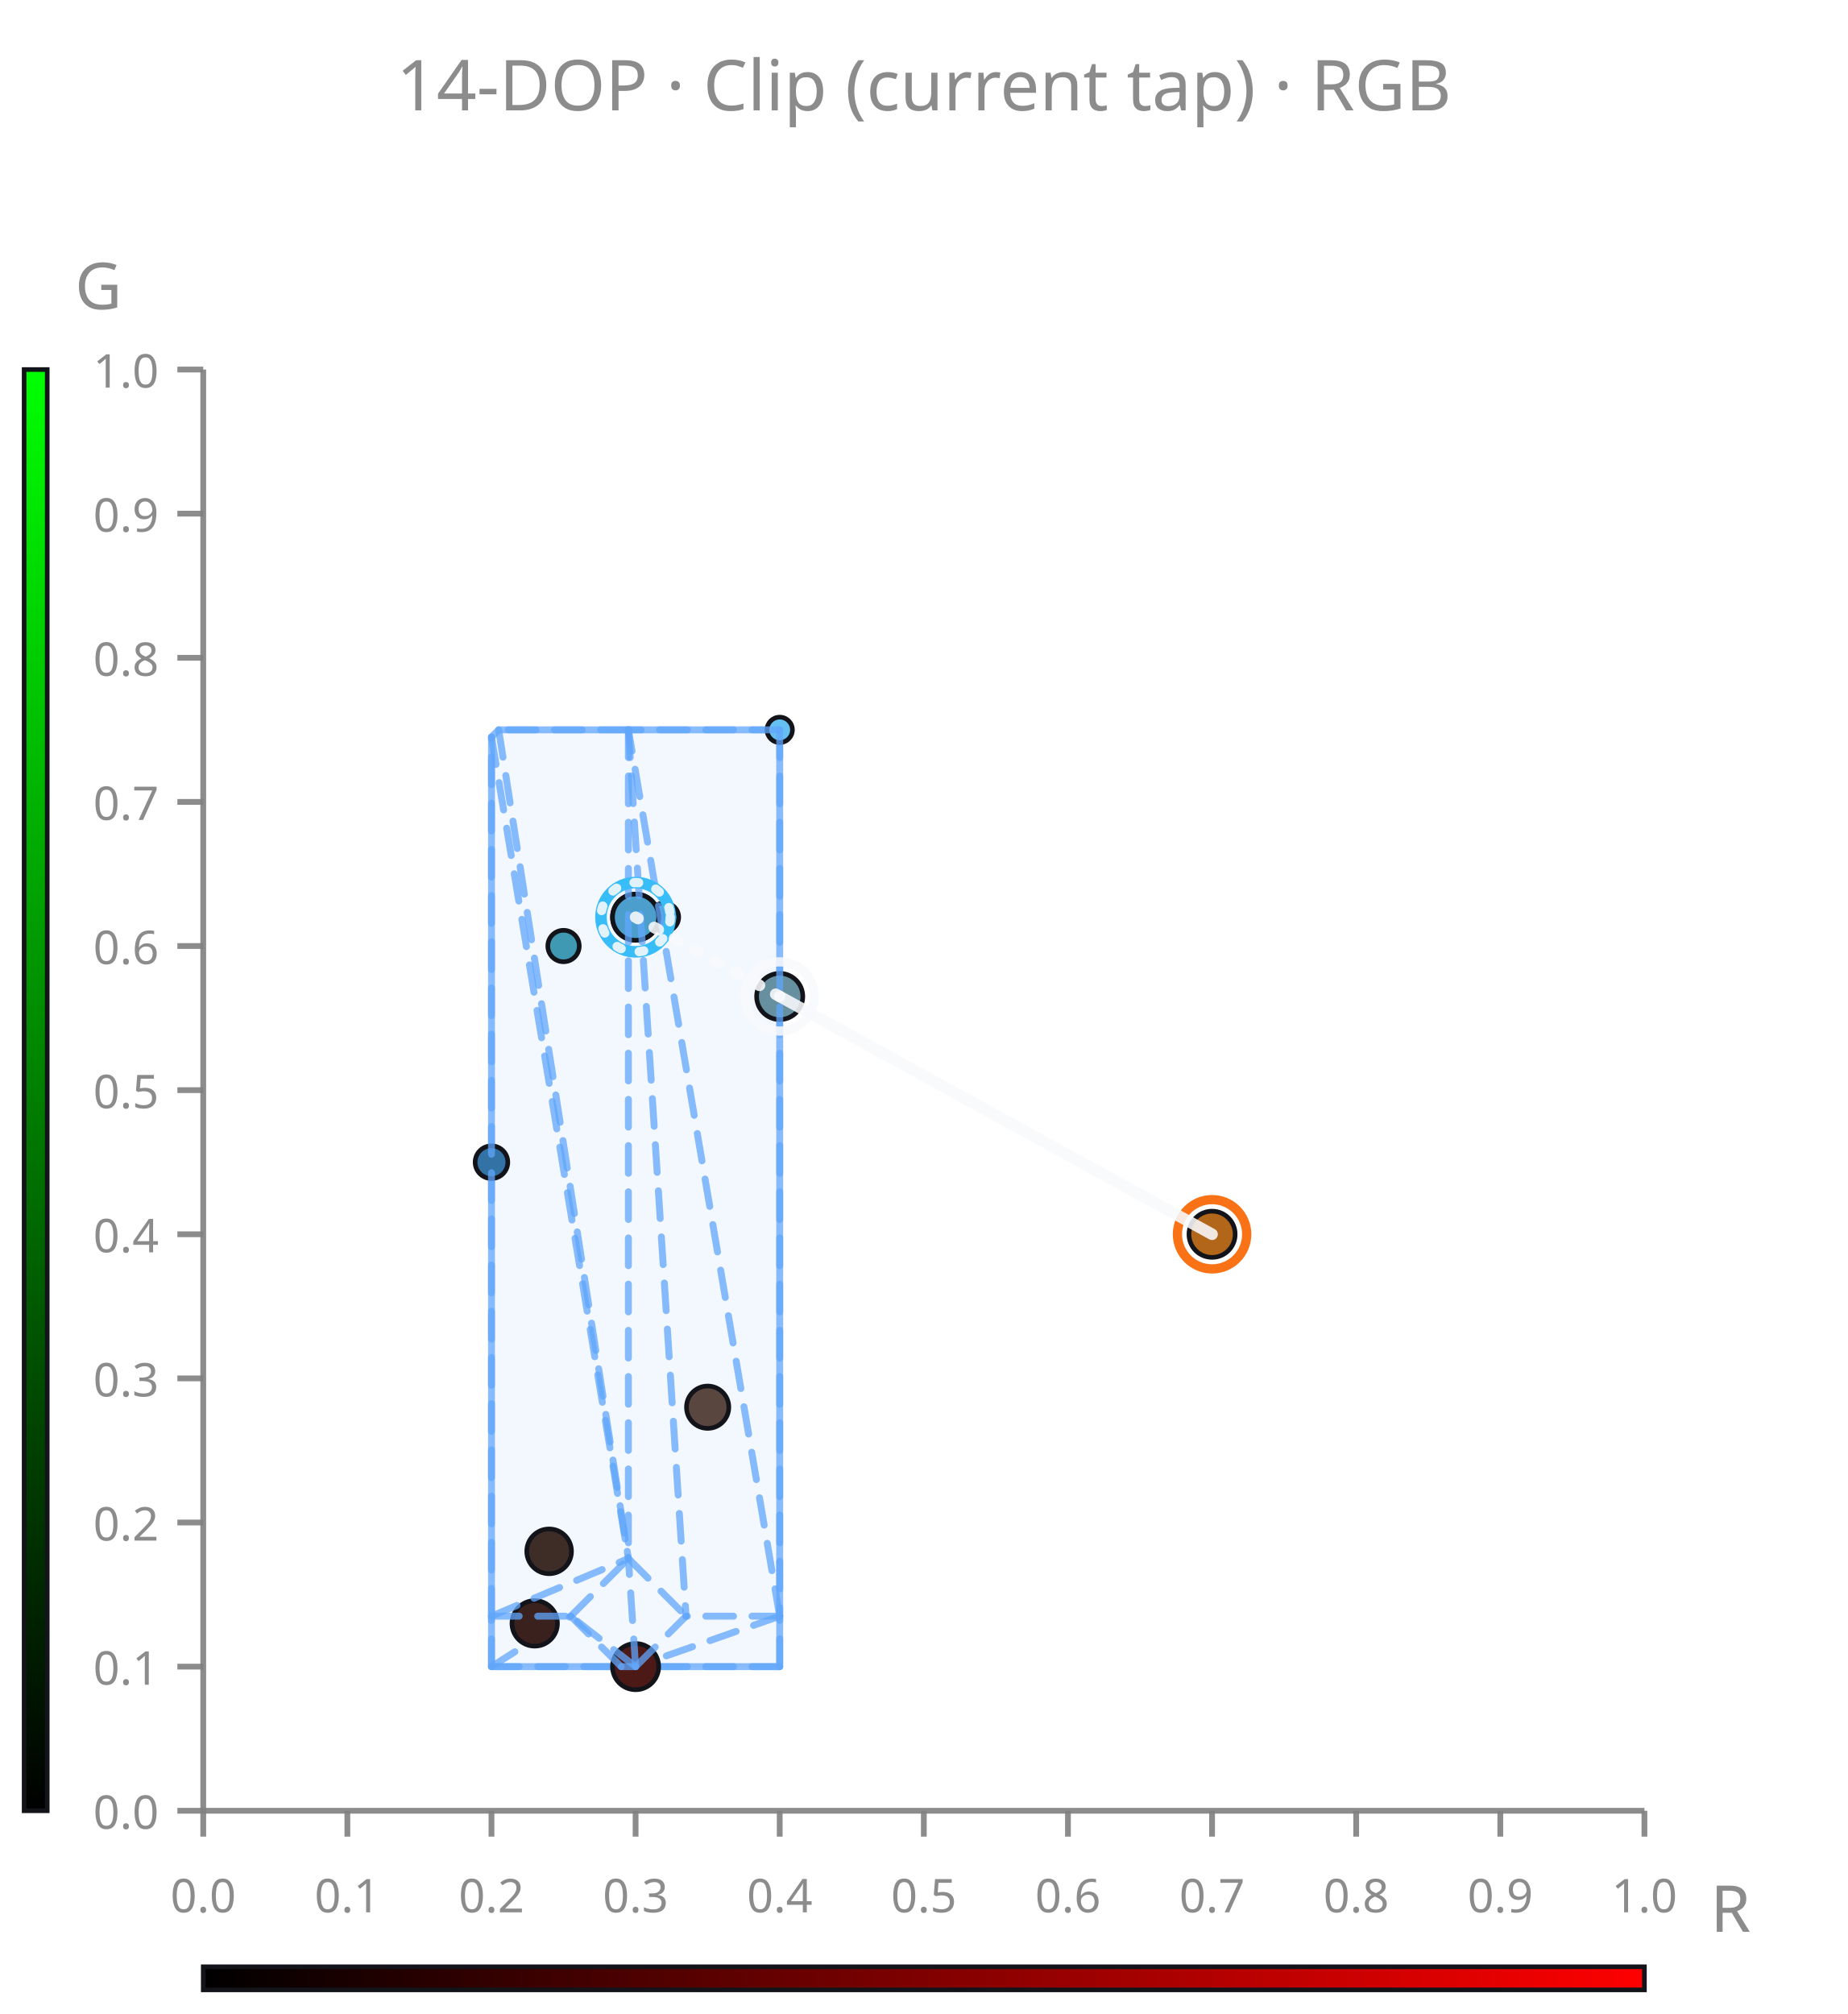
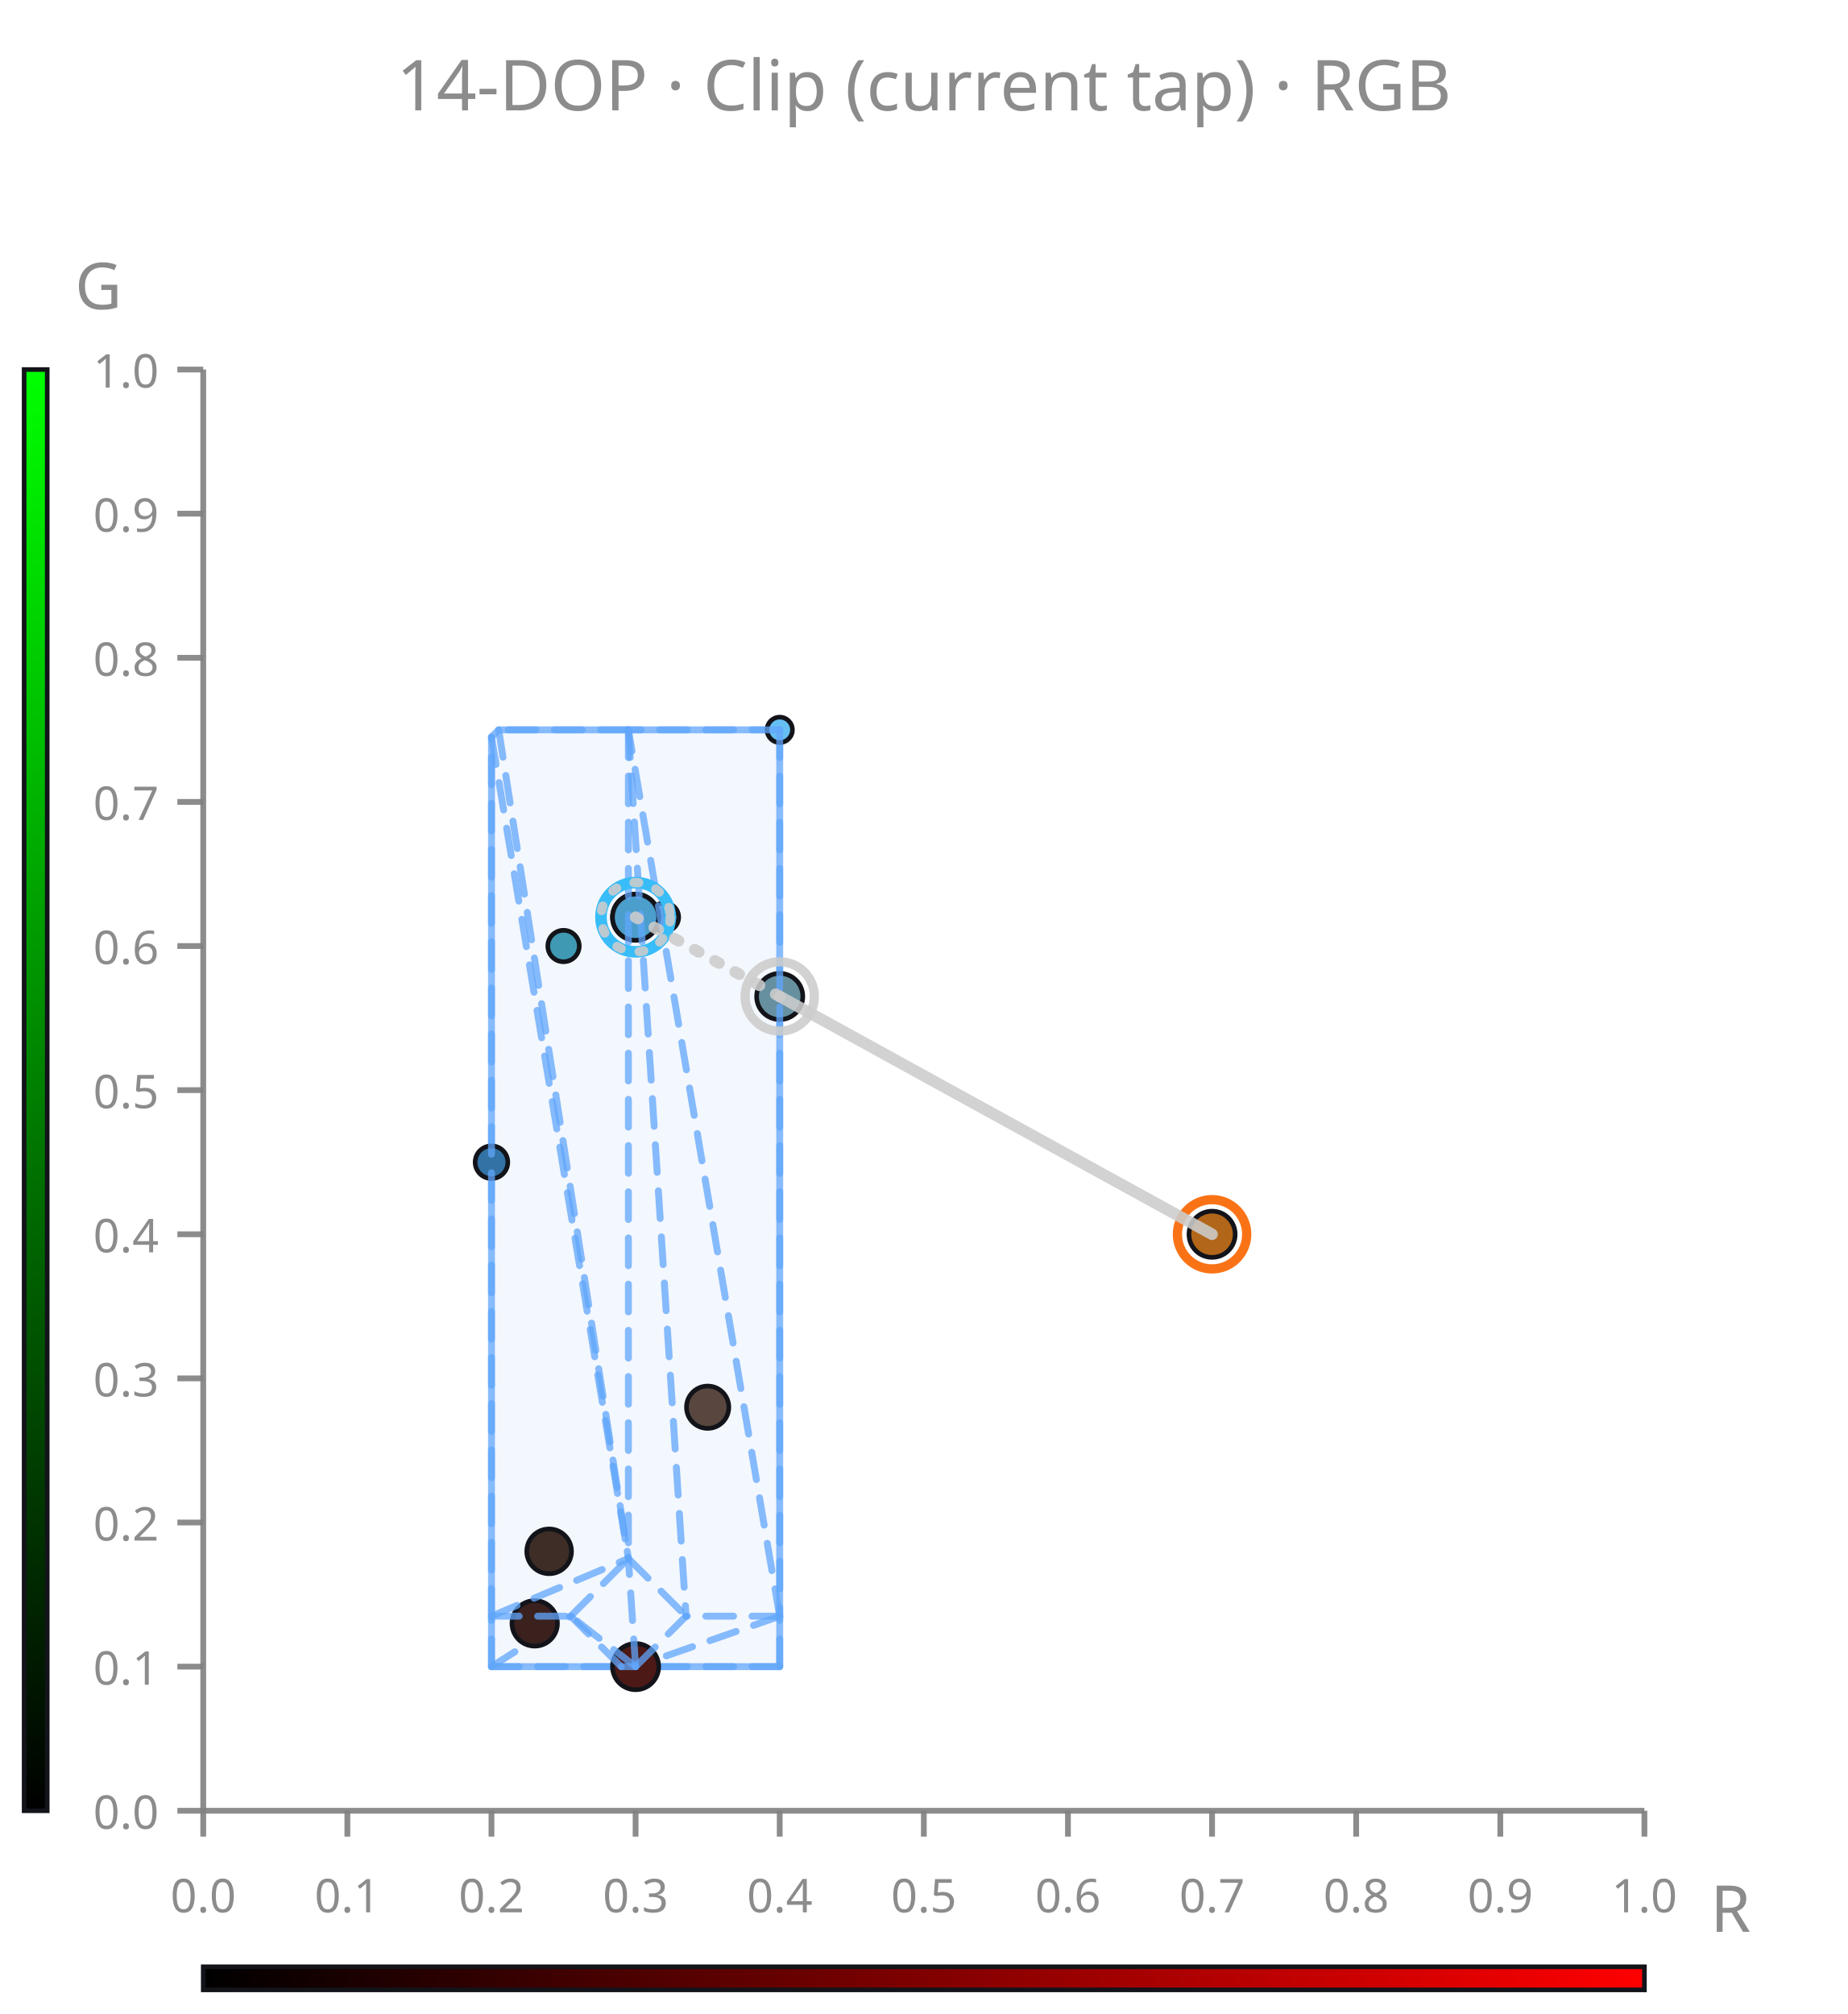
<svg xmlns="http://www.w3.org/2000/svg" baseProfile="full" height="436.0px" version="1.1" viewBox="0,0,400.0,436.0" width="400.0px">
  <defs>
    <linearGradient gradientUnits="userSpaceOnUse" id="plotGradY_2_1_4" x1="7.724" x2="7.724" y1="80" y2="392.0">
      <stop offset="0" stop-color="rgb(0,255,0)" />
      <stop offset="1" stop-color="rgb(0,0,0)" />
    </linearGradient>
    <linearGradient gradientUnits="userSpaceOnUse" id="plotGradX_2_1_4" x1="44.0" x2="356" y1="428.276" y2="428.276">
      <stop offset="0" stop-color="rgb(0,0,0)" />
      <stop offset="1" stop-color="rgb(255,0,0)" />
    </linearGradient>
  </defs>
  <g class="layer_bg" />
  <g class="layer_boundary">
    <polygon fill="rgba(59,130,246,0.06)" points="106.4,360.8 168.8,360.8 168.8,158 107.96,158 106.4,159.56" stroke="rgba(96,165,250,0.75)" stroke-linejoin="round" stroke-width="1.5" />
  </g>
  <g class="layer_axes">
    <line fill="none" stroke="rgba(128,128,128,0.9)" stroke-width="1.25" x1="44.0" x2="356" y1="392.0" y2="392.0" />
    <line fill="none" stroke="rgba(128,128,128,0.9)" stroke-width="1.25" x1="44.0" x2="44.0" y1="392.0" y2="80" />
    <line fill="none" stroke="rgba(128,128,128,0.9)" stroke-width="1.25" x1="44.0" x2="44.0" y1="392.0" y2="397.6" />
    <text dominant-baseline="hanging" fill="rgba(128,128,128,0.9)" font-family="sans-serif" font-size="10.08" text-anchor="middle" x="44.0" y="406.168">0.0</text>
    <line fill="none" stroke="rgba(128,128,128,0.9)" stroke-width="1.25" x1="75.2" x2="75.2" y1="392.0" y2="397.6" />
    <text dominant-baseline="hanging" fill="rgba(128,128,128,0.9)" font-family="sans-serif" font-size="10.08" text-anchor="middle" x="75.2" y="406.168">0.1</text>
    <line fill="none" stroke="rgba(128,128,128,0.9)" stroke-width="1.25" x1="106.4" x2="106.4" y1="392.0" y2="397.6" />
    <text dominant-baseline="hanging" fill="rgba(128,128,128,0.9)" font-family="sans-serif" font-size="10.08" text-anchor="middle" x="106.4" y="406.168">0.2</text>
    <line fill="none" stroke="rgba(128,128,128,0.9)" stroke-width="1.25" x1="137.6" x2="137.6" y1="392.0" y2="397.6" />
    <text dominant-baseline="hanging" fill="rgba(128,128,128,0.9)" font-family="sans-serif" font-size="10.08" text-anchor="middle" x="137.6" y="406.168">0.3</text>
    <line fill="none" stroke="rgba(128,128,128,0.9)" stroke-width="1.25" x1="168.8" x2="168.8" y1="392.0" y2="397.6" />
    <text dominant-baseline="hanging" fill="rgba(128,128,128,0.9)" font-family="sans-serif" font-size="10.08" text-anchor="middle" x="168.8" y="406.168">0.4</text>
    <line fill="none" stroke="rgba(128,128,128,0.9)" stroke-width="1.25" x1="200" x2="200" y1="392.0" y2="397.6" />
    <text dominant-baseline="hanging" fill="rgba(128,128,128,0.9)" font-family="sans-serif" font-size="10.08" text-anchor="middle" x="200" y="406.168">0.5</text>
    <line fill="none" stroke="rgba(128,128,128,0.9)" stroke-width="1.25" x1="231.2" x2="231.2" y1="392.0" y2="397.6" />
    <text dominant-baseline="hanging" fill="rgba(128,128,128,0.9)" font-family="sans-serif" font-size="10.08" text-anchor="middle" x="231.2" y="406.168">0.6</text>
    <line fill="none" stroke="rgba(128,128,128,0.9)" stroke-width="1.25" x1="262.4" x2="262.4" y1="392.0" y2="397.6" />
    <text dominant-baseline="hanging" fill="rgba(128,128,128,0.9)" font-family="sans-serif" font-size="10.08" text-anchor="middle" x="262.4" y="406.168">0.7</text>
    <line fill="none" stroke="rgba(128,128,128,0.9)" stroke-width="1.25" x1="293.6" x2="293.6" y1="392.0" y2="397.6" />
    <text dominant-baseline="hanging" fill="rgba(128,128,128,0.9)" font-family="sans-serif" font-size="10.08" text-anchor="middle" x="293.6" y="406.168">0.8</text>
    <line fill="none" stroke="rgba(128,128,128,0.9)" stroke-width="1.25" x1="324.8" x2="324.8" y1="392.0" y2="397.6" />
    <text dominant-baseline="hanging" fill="rgba(128,128,128,0.9)" font-family="sans-serif" font-size="10.08" text-anchor="middle" x="324.8" y="406.168">0.9</text>
    <line fill="none" stroke="rgba(128,128,128,0.9)" stroke-width="1.25" x1="356" x2="356" y1="392.0" y2="397.6" />
    <text dominant-baseline="hanging" fill="rgba(128,128,128,0.9)" font-family="sans-serif" font-size="10.08" text-anchor="middle" x="356" y="406.168">1.0</text>
    <line fill="none" stroke="rgba(128,128,128,0.9)" stroke-width="1.25" x1="44.0" x2="38.4" y1="392.0" y2="392.0" />
    <text dominant-baseline="central" fill="rgba(128,128,128,0.9)" font-family="sans-serif" font-size="10.08" text-anchor="end" x="34.4" y="392.0">0.0</text>
    <line fill="none" stroke="rgba(128,128,128,0.9)" stroke-width="1.25" x1="44.0" x2="38.4" y1="360.8" y2="360.8" />
    <text dominant-baseline="central" fill="rgba(128,128,128,0.9)" font-family="sans-serif" font-size="10.08" text-anchor="end" x="34.4" y="360.8">0.1</text>
    <line fill="none" stroke="rgba(128,128,128,0.9)" stroke-width="1.25" x1="44.0" x2="38.4" y1="329.6" y2="329.6" />
    <text dominant-baseline="central" fill="rgba(128,128,128,0.9)" font-family="sans-serif" font-size="10.08" text-anchor="end" x="34.4" y="329.6">0.2</text>
    <line fill="none" stroke="rgba(128,128,128,0.9)" stroke-width="1.25" x1="44.0" x2="38.4" y1="298.4" y2="298.4" />
    <text dominant-baseline="central" fill="rgba(128,128,128,0.9)" font-family="sans-serif" font-size="10.08" text-anchor="end" x="34.4" y="298.4">0.3</text>
    <line fill="none" stroke="rgba(128,128,128,0.9)" stroke-width="1.25" x1="44.0" x2="38.4" y1="267.2" y2="267.2" />
    <text dominant-baseline="central" fill="rgba(128,128,128,0.9)" font-family="sans-serif" font-size="10.08" text-anchor="end" x="34.4" y="267.2">0.4</text>
    <line fill="none" stroke="rgba(128,128,128,0.9)" stroke-width="1.25" x1="44.0" x2="38.4" y1="236" y2="236" />
    <text dominant-baseline="central" fill="rgba(128,128,128,0.9)" font-family="sans-serif" font-size="10.08" text-anchor="end" x="34.4" y="236">0.5</text>
    <line fill="none" stroke="rgba(128,128,128,0.9)" stroke-width="1.25" x1="44.0" x2="38.4" y1="204.8" y2="204.8" />
    <text dominant-baseline="central" fill="rgba(128,128,128,0.9)" font-family="sans-serif" font-size="10.08" text-anchor="end" x="34.4" y="204.8">0.6</text>
    <line fill="none" stroke="rgba(128,128,128,0.9)" stroke-width="1.25" x1="44.0" x2="38.4" y1="173.6" y2="173.6" />
    <text dominant-baseline="central" fill="rgba(128,128,128,0.9)" font-family="sans-serif" font-size="10.08" text-anchor="end" x="34.4" y="173.6">0.7</text>
    <line fill="none" stroke="rgba(128,128,128,0.9)" stroke-width="1.25" x1="44.0" x2="38.4" y1="142.4" y2="142.4" />
    <text dominant-baseline="central" fill="rgba(128,128,128,0.9)" font-family="sans-serif" font-size="10.08" text-anchor="end" x="34.4" y="142.4">0.8</text>
    <line fill="none" stroke="rgba(128,128,128,0.9)" stroke-width="1.25" x1="44.0" x2="38.4" y1="111.2" y2="111.2" />
    <text dominant-baseline="central" fill="rgba(128,128,128,0.9)" font-family="sans-serif" font-size="10.08" text-anchor="end" x="34.4" y="111.2">0.9</text>
    <line fill="none" stroke="rgba(128,128,128,0.9)" stroke-width="1.25" x1="44.0" x2="38.4" y1="80" y2="80" />
    <text dominant-baseline="central" fill="rgba(128,128,128,0.9)" font-family="sans-serif" font-size="10.08" text-anchor="end" x="34.4" y="80">1.0</text>
    <text fill="rgba(128,128,128,0.9)" font-family="sans-serif" font-size="14" x="370.3" y="418.208">R</text>
    <text fill="rgba(128,128,128,0.9)" font-family="sans-serif" font-size="14" x="16.224" y="66.928">G</text>
    <rect fill="url(#plotGradY_2_1_4) none" height="312" shape-rendering="geometricPrecision" stroke="rgba(18,20,26,1.0)" stroke-width="1.0" width="5.0" x="5.224" y="80" />
    <rect fill="url(#plotGradX_2_1_4) none" height="5.0" shape-rendering="geometricPrecision" stroke="rgba(18,20,26,1.0)" stroke-width="1.0" width="312" x="44.0" y="425.776" />
  </g>
  <g class="layer_dots">
    <circle cx="168.8" cy="158" fill="rgb(102,191,242)" r="2.75" stroke="rgba(18,20,26,1.0)" stroke-width="1.0" />
    <circle cx="143.84" cy="198.56" fill="rgb(81,158,209)" r="3.09" stroke="rgba(18,20,26,1.0)" stroke-width="1.0" />
    <circle cx="137.6" cy="198.56" fill="rgb(76,158,204)" r="5.0" stroke="rgba(18,20,26,1.0)" stroke-width="1.0" />
    <circle cx="137.6" cy="198.56" fill="rgb(76,158,204)" r="5.0" stroke="rgba(18,20,26,1.0)" stroke-width="1.0" />
    <line fill="none" stroke="rgba(96,165,250,0.75)" stroke-dasharray="6,4" stroke-linecap="round" stroke-width="1.5" x1="168.8" x2="136.04" y1="158" y2="158" />
    <line fill="none" stroke="rgba(96,165,250,0.75)" stroke-dasharray="6,4" stroke-linecap="round" stroke-width="1.5" x1="136.04" x2="107.96" y1="158" y2="158" />
    <circle cx="122" cy="204.8" fill="rgb(63,153,178)" r="3.404" stroke="rgba(18,20,26,1.0)" stroke-width="1.0" />
    <circle cx="106.4" cy="251.6" fill="rgb(51,114,165)" r="3.535" stroke="rgba(18,20,26,1.0)" stroke-width="1.0" />
    <circle cx="168.8" cy="215.72" fill="rgb(102,144,159)" r="5.0" stroke="rgba(18,20,26,1.0)" stroke-width="1.0" />
    <line fill="none" stroke="rgba(96,165,250,0.75)" stroke-dasharray="6,4" stroke-linecap="round" stroke-width="1.5" x1="168.8" x2="168.8" y1="158" y2="349.88" />
    <line fill="none" stroke="rgba(96,165,250,0.75)" stroke-dasharray="6,4" stroke-linecap="round" stroke-width="1.5" x1="106.4" x2="106.4" y1="349.88" y2="159.56" />
    <line fill="none" stroke="rgba(96,165,250,0.75)" stroke-dasharray="6,4" stroke-linecap="round" stroke-width="1.5" x1="106.4" x2="136.04" y1="159.56" y2="337.4" />
    <line fill="none" stroke="rgba(96,165,250,0.75)" stroke-dasharray="6,4" stroke-linecap="round" stroke-width="1.5" x1="107.96" x2="136.04" y1="158" y2="337.4" />
    <line fill="none" stroke="rgba(96,165,250,0.75)" stroke-dasharray="6,4" stroke-linecap="round" stroke-width="1.5" x1="168.8" x2="136.04" y1="349.88" y2="158" />
    <line fill="none" stroke="rgba(96,165,250,0.75)" stroke-dasharray="6,4" stroke-linecap="round" stroke-width="1.5" x1="136.04" x2="136.04" y1="158" y2="337.4" />
    <line fill="none" stroke="rgba(96,165,250,0.75)" stroke-dasharray="6,4" stroke-linecap="round" stroke-width="1.5" x1="136.04" x2="148.52" y1="158" y2="349.88" />
    <circle cx="153.2" cy="304.64" fill="rgb(89,71,63)" r="4.581" stroke="rgba(18,20,26,1.0)" stroke-width="1.0" />
    <line fill="none" stroke="rgba(96,165,250,0.75)" stroke-dasharray="6,4" stroke-linecap="round" stroke-width="1.5" x1="168.8" x2="168.8" y1="360.8" y2="349.88" />
    <line fill="none" stroke="rgba(96,165,250,0.75)" stroke-dasharray="6,4" stroke-linecap="round" stroke-width="1.5" x1="106.4" x2="106.4" y1="360.8" y2="349.88" />
    <circle cx="118.88" cy="335.84" fill="rgb(61,45,38)" r="4.843" stroke="rgba(18,20,26,1.0)" stroke-width="1.0" />
    <line fill="none" stroke="rgba(96,165,250,0.75)" stroke-dasharray="6,4" stroke-linecap="round" stroke-width="1.5" x1="168.8" x2="137.6" y1="360.8" y2="360.8" />
    <line fill="none" stroke="rgba(96,165,250,0.75)" stroke-dasharray="6,4" stroke-linecap="round" stroke-width="1.5" x1="106.4" x2="134.48" y1="360.8" y2="360.8" />
    <line fill="none" stroke="rgba(96,165,250,0.75)" stroke-dasharray="6,4" stroke-linecap="round" stroke-width="1.5" x1="106.4" x2="123.56" y1="360.8" y2="349.88" />
    <line fill="none" stroke="rgba(96,165,250,0.75)" stroke-dasharray="6,4" stroke-linecap="round" stroke-width="1.5" x1="168.8" x2="137.6" y1="349.88" y2="360.8" />
    <line fill="none" stroke="rgba(96,165,250,0.75)" stroke-dasharray="6,4" stroke-linecap="round" stroke-width="1.5" x1="168.8" x2="148.52" y1="349.88" y2="349.88" />
    <circle cx="115.76" cy="351.44" fill="rgb(58,33,30)" r="4.922" stroke="rgba(18,20,26,1.0)" stroke-width="1.0" />
    <line fill="none" stroke="rgba(96,165,250,0.75)" stroke-dasharray="6,4" stroke-linecap="round" stroke-width="1.5" x1="106.4" x2="123.56" y1="349.88" y2="349.88" />
    <line fill="none" stroke="rgba(96,165,250,0.75)" stroke-dasharray="6,4" stroke-linecap="round" stroke-width="1.5" x1="106.4" x2="136.04" y1="349.88" y2="337.4" />
    <circle cx="262.4" cy="267.2" fill="rgb(178,102,25)" r="5.0" stroke="rgba(18,20,26,1.0)" stroke-width="1.0" />
    <circle cx="137.6" cy="360.8" fill="rgb(76,25,22)" r="5.0" stroke="rgba(18,20,26,1.0)" stroke-width="1.0" />
    <line fill="none" stroke="rgba(96,165,250,0.75)" stroke-dasharray="6,4" stroke-linecap="round" stroke-width="1.5" x1="134.48" x2="137.6" y1="360.8" y2="360.8" />
    <line fill="none" stroke="rgba(96,165,250,0.75)" stroke-dasharray="6,4" stroke-linecap="round" stroke-width="1.5" x1="134.48" x2="123.56" y1="360.8" y2="349.88" />
    <line fill="none" stroke="rgba(96,165,250,0.75)" stroke-dasharray="6,4" stroke-linecap="round" stroke-width="1.5" x1="137.6" x2="123.56" y1="360.8" y2="349.88" />
    <line fill="none" stroke="rgba(96,165,250,0.75)" stroke-dasharray="6,4" stroke-linecap="round" stroke-width="1.5" x1="137.6" x2="136.04" y1="360.8" y2="337.4" />
    <line fill="none" stroke="rgba(96,165,250,0.75)" stroke-dasharray="6,4" stroke-linecap="round" stroke-width="1.5" x1="137.6" x2="148.52" y1="360.8" y2="349.88" />
    <line fill="none" stroke="rgba(96,165,250,0.75)" stroke-dasharray="6,4" stroke-linecap="round" stroke-width="1.5" x1="123.56" x2="136.04" y1="349.88" y2="337.4" />
    <line fill="none" stroke="rgba(96,165,250,0.75)" stroke-dasharray="6,4" stroke-linecap="round" stroke-width="1.5" x1="136.04" x2="148.52" y1="337.4" y2="349.88" />
  </g>
  <g class="layer_overlay">
    <circle cx="137.6" cy="198.56" fill="none" r="7.5" stroke="rgba(56,189,248,1.0)" stroke-width="2.5" />
    <circle cx="262.4" cy="267.2" fill="none" r="7.5" stroke="rgba(249,115,22,1.0)" stroke-width="2.0" />
-     <line stroke="rgba(248,250,252,0.88)" stroke-linecap="round" stroke-width="2.5" x1="262.4" x2="168.8" y1="267.2" y2="215.72" />
-     <circle cx="168.8" cy="215.72" fill="none" r="7.5" stroke="rgba(248,250,252,0.88)" stroke-width="2.0" />
-     <line fill="none" stroke="rgba(248,250,252,0.88)" stroke-dasharray="1 4" stroke-linecap="round" stroke-width="2.5" x1="168.8" x2="137.6" y1="215.72" y2="198.56" />
-     <circle cx="137.6" cy="198.56" fill="none" r="7.5" stroke="rgba(248,250,252,0.88)" stroke-dasharray="1 4" stroke-linecap="round" stroke-width="2.0" />
+     <line stroke="rgba(204,204,204,0.88)" stroke-linecap="round" stroke-width="2.5" x1="262.4" x2="168.8" y1="267.2" y2="215.72" />
+     <circle cx="168.8" cy="215.72" fill="none" r="7.5" stroke="rgba(204,204,204,0.88)" stroke-width="2.0" />
+     <line fill="none" stroke="rgba(204,204,204,0.88)" stroke-dasharray="1 4" stroke-linecap="round" stroke-width="2.5" x1="168.8" x2="137.6" y1="215.72" y2="198.56" />
+     <circle cx="137.6" cy="198.56" fill="none" r="7.5" stroke="rgba(204,204,204,0.88)" stroke-dasharray="1 4" stroke-linecap="round" stroke-width="2.0" />
  </g>
  <g class="layer_header">
    <text dominant-baseline="central" fill="rgba(128,128,128,0.9)" font-family="sans-serif" font-size="15.2" text-anchor="middle" x="200.0" y="18.0">14-DOP · Clip (current tap) · RGB</text>
  </g>
</svg>
